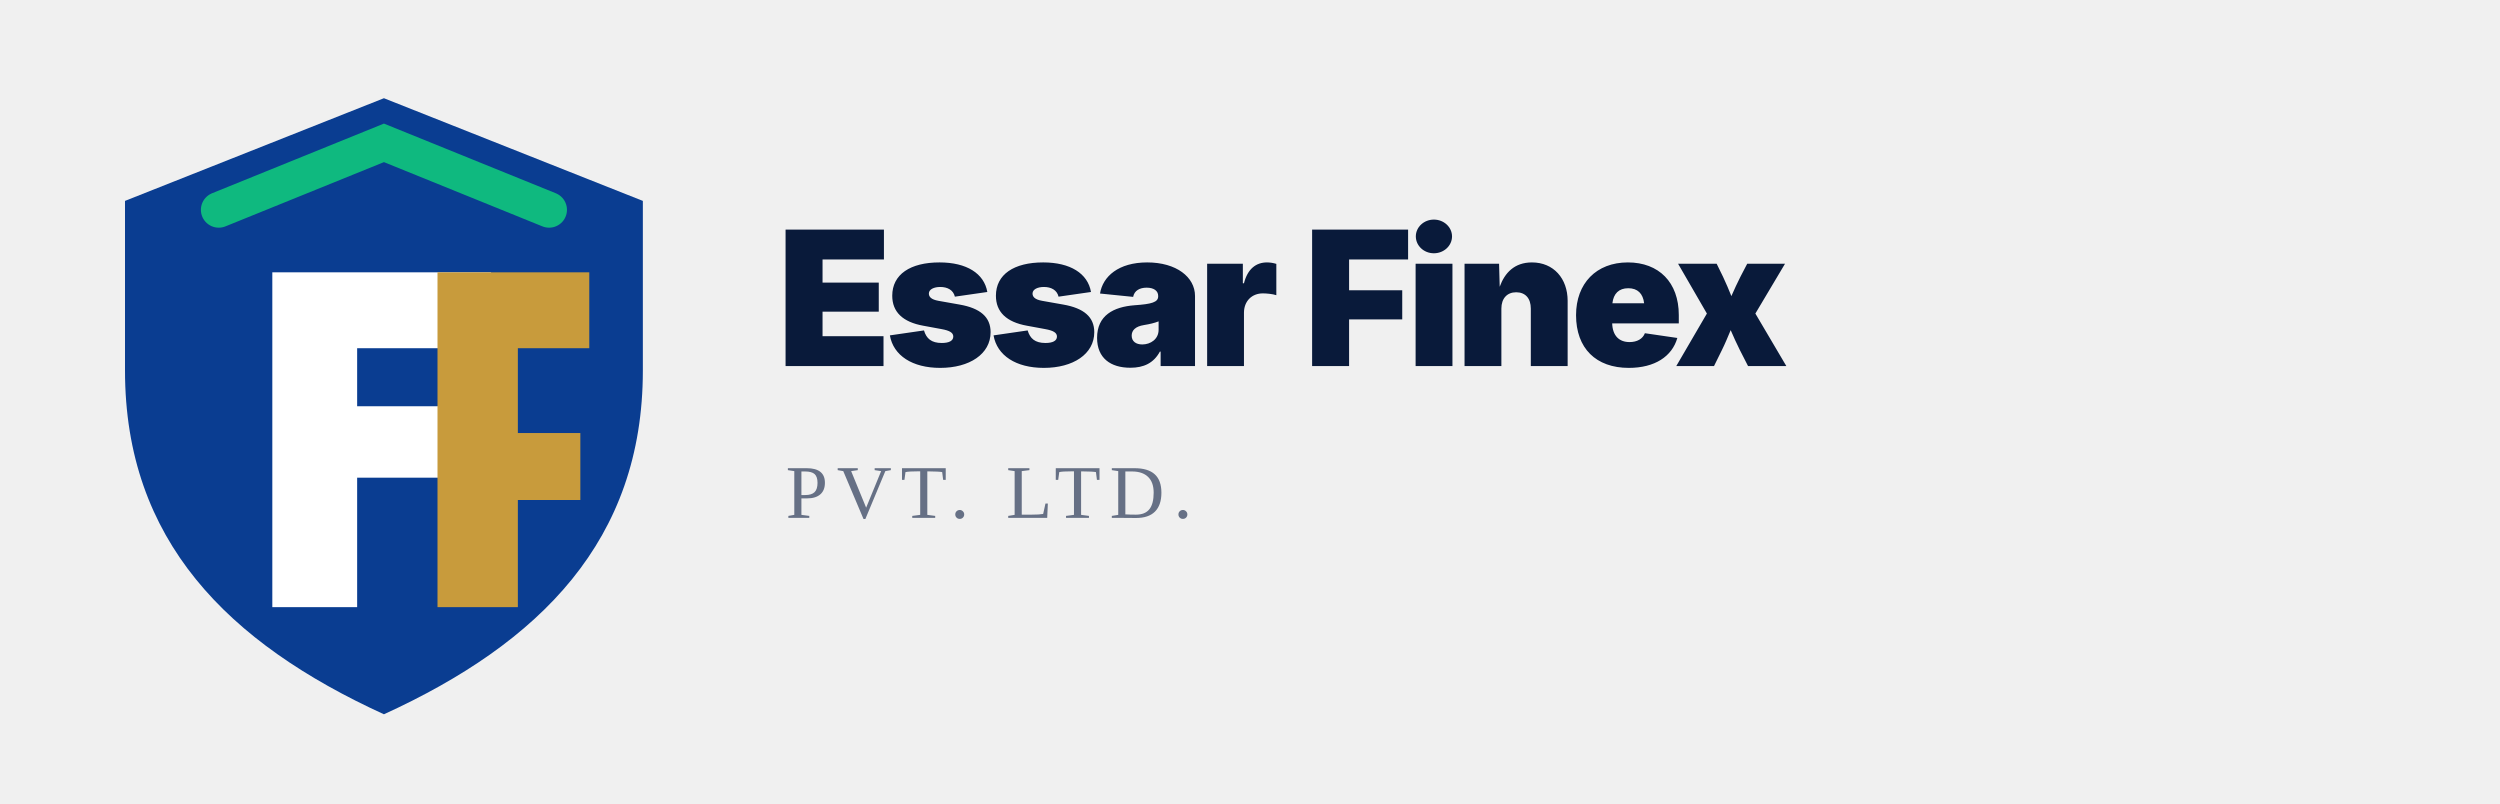
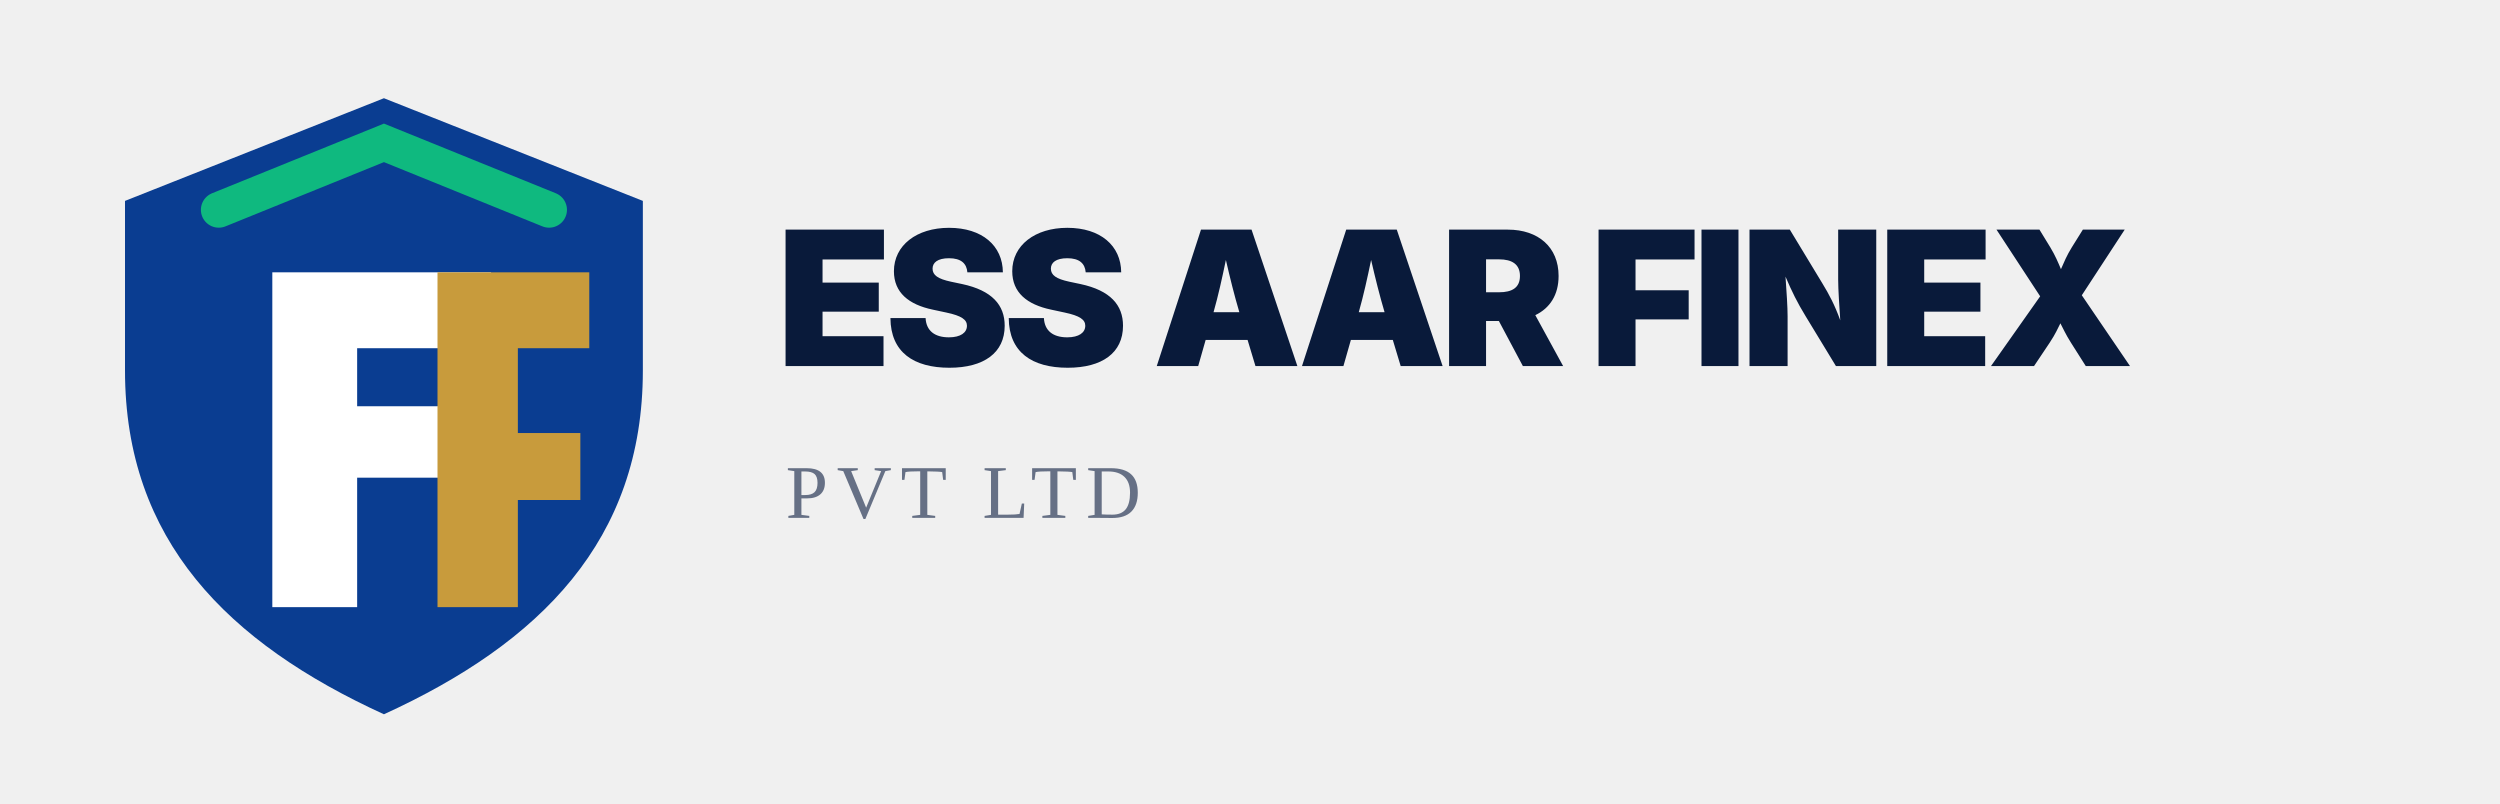
<svg xmlns="http://www.w3.org/2000/svg" viewBox="0 0 560 180">
  <path d="M86 22l58 23v38c0 38-23 61-58 77-35-16-58-39-58-77V45l58-23Z" fill="#0A3D91" />
  <path d="M61 61h49v17H80v13h27v16H80v29H61V61Z" fill="#fff" />
  <path d="M98 61h34v17h-16v19h14v15h-14v24H98V61Z" fill="#C89B3C" />
  <path d="M49 47l37-15 37 15" fill="none" stroke="#0FB97F" stroke-width="8" stroke-linecap="round" />
-   <text x="174" y="82" font-family="Inter, Arial, sans-serif" font-weight="850" letter-spacing="-0.035em" fill="#091A3A" font-size="42">Essar Finex</text>
-   <text x="176" y="116" fill="#667085" font-size="17" letter-spacing="2">PVT. LTD.</text>
+   <text x="174" y="82" font-family="Inter, Arial, sans-serif" font-weight="850" letter-spacing="-0.035em" fill="#091A3A" font-size="42">ESS AAR FINEX</text>
+   <text x="176" y="116" fill="#667085" font-size="17" letter-spacing="2">PVT LTD</text>
</svg>
